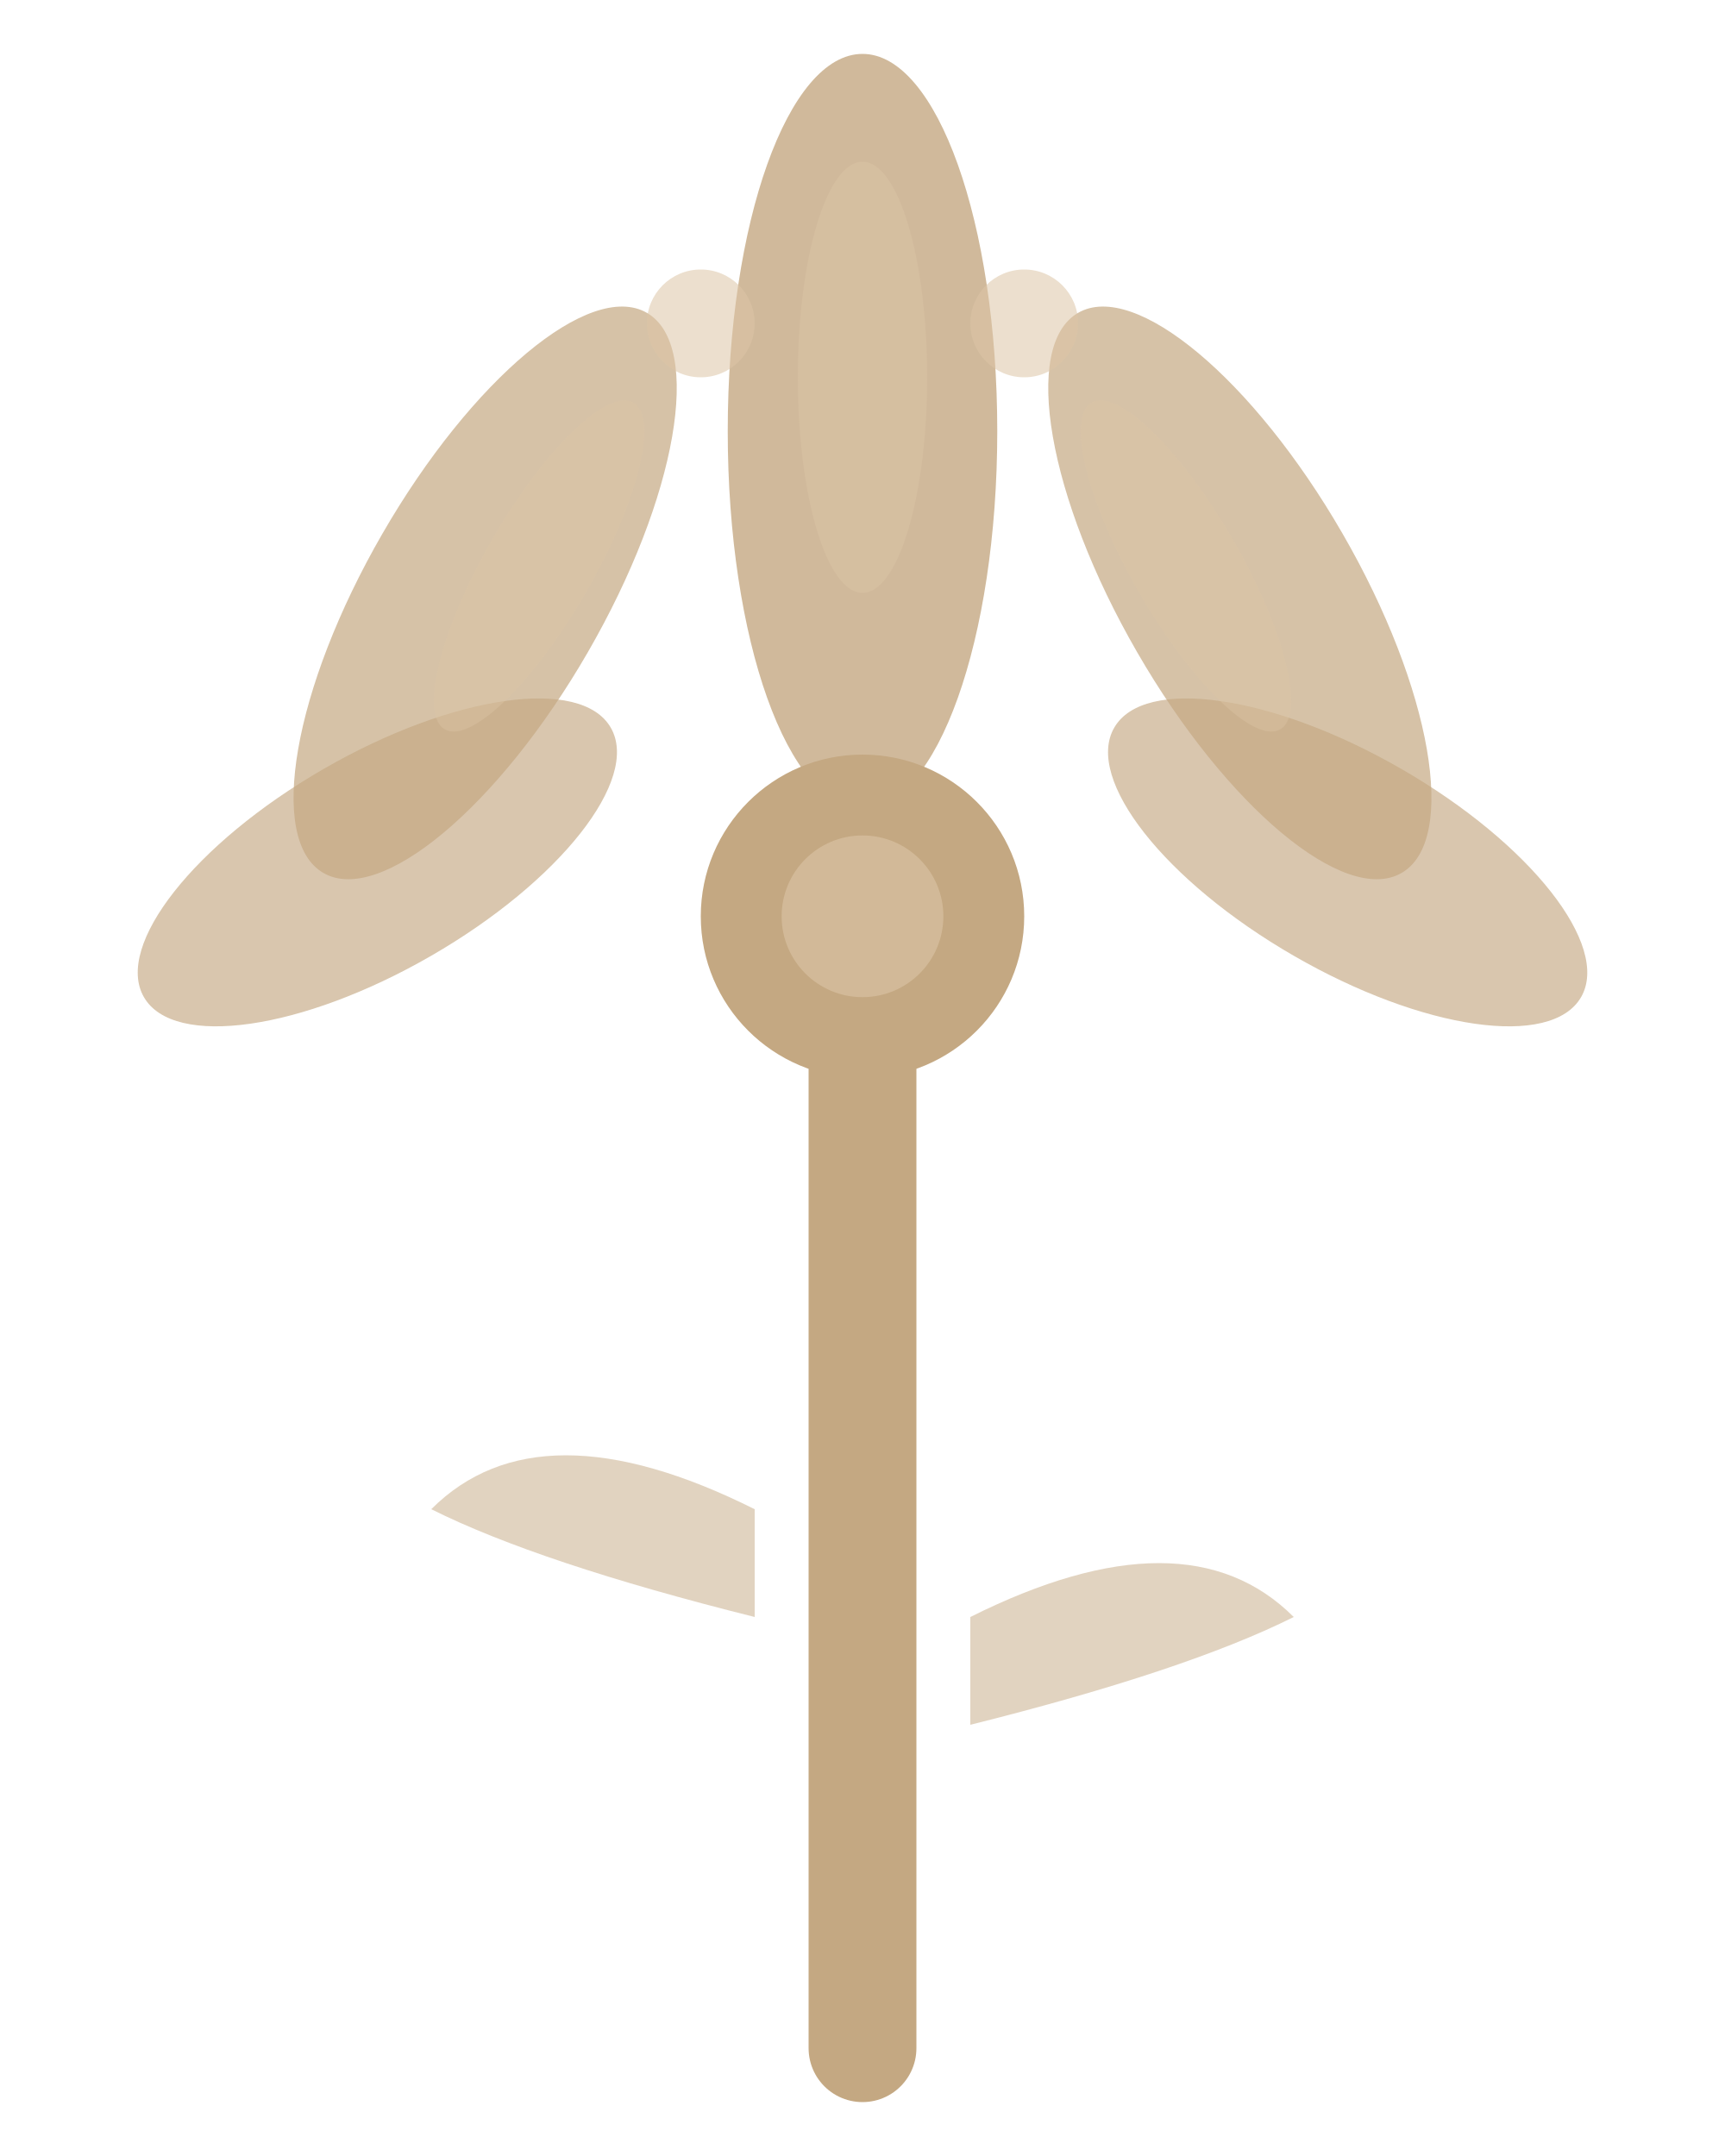
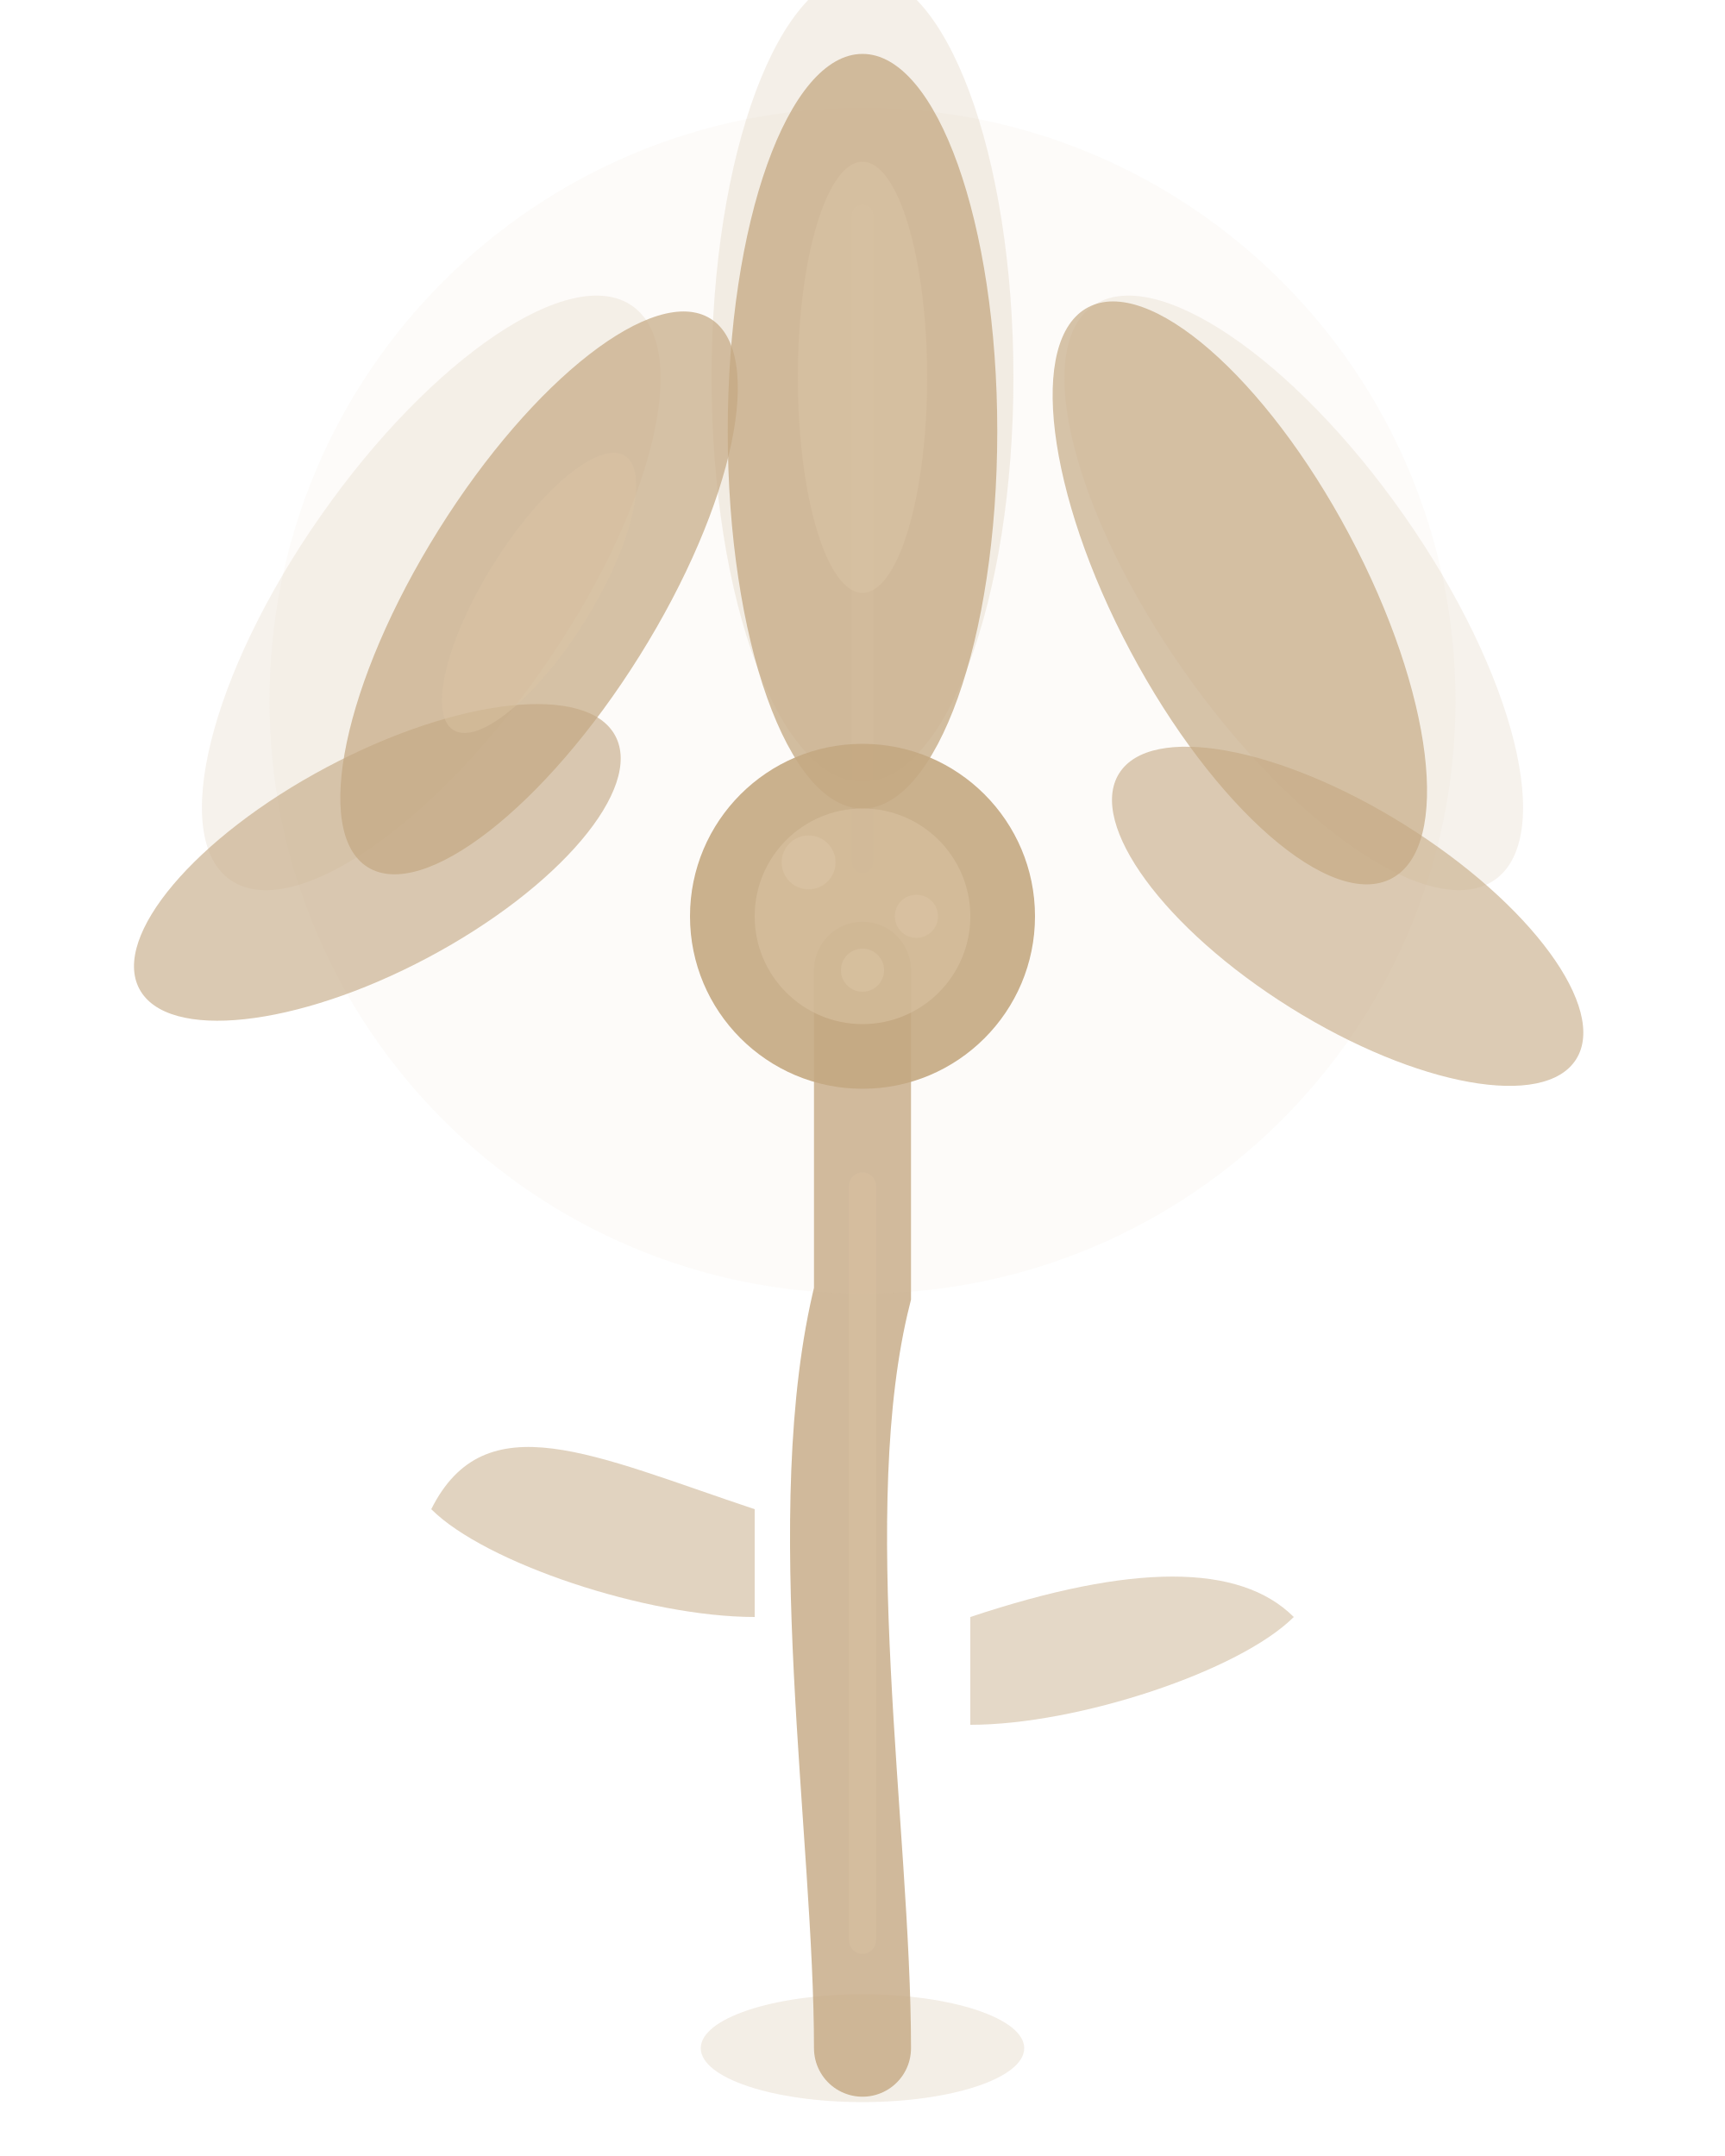
<svg xmlns="http://www.w3.org/2000/svg" width="32" height="40" viewBox="0 0 32 40" fill="none">
-   <path d="M16 38V18" stroke="#C4A882" stroke-width="2" stroke-linecap="round" />
-   <ellipse cx="16" cy="8" rx="2.5" ry="7" fill="#C4A882" opacity="0.8" />
-   <ellipse cx="9" cy="11" rx="2.2" ry="6" fill="#C4A882" opacity="0.7" transform="rotate(30 9 11)" />
-   <ellipse cx="23" cy="11" rx="2.2" ry="6" fill="#C4A882" opacity="0.7" transform="rotate(-30 23 11)" />
-   <ellipse cx="7" cy="16" rx="2" ry="5" fill="#C4A882" opacity="0.65" transform="rotate(60 7 16)" />
-   <ellipse cx="25" cy="16" rx="2" ry="5" fill="#C4A882" opacity="0.65" transform="rotate(-60 25 16)" />
+   <ellipse cx="16" cy="38" rx="3" ry="1" fill="#C4A882" opacity="0.2" />
+   <path d="M16 38C16 34 15 28 16 24C16 22 16 20 16 18" stroke="#C4A882" stroke-width="1.8" stroke-linecap="round" opacity="0.8" />
+   <path d="M16 36C16 32 16 26 16 22" stroke="#DCC5A6" stroke-width="0.5" stroke-linecap="round" opacity="0.3" />
+   <circle cx="16" cy="13" r="11" fill="#DCC5A6" opacity="0.07" />
+   <ellipse cx="16" cy="7" rx="2.8" ry="7.5" fill="#C4A882" opacity="0.18" />
+   <ellipse cx="8" cy="11" rx="2.5" ry="6.5" fill="#C4A882" opacity="0.15" transform="rotate(35 8 11)" />
+   <ellipse cx="24" cy="11" rx="2.5" ry="6.5" fill="#C4A882" opacity="0.15" transform="rotate(-35 24 11)" />
+   <ellipse cx="16" cy="8" rx="2.5" ry="7" fill="#C4A882" opacity="0.75" />
+   <ellipse cx="10" cy="11" rx="2.2" ry="6" fill="#C4A882" opacity="0.7" transform="rotate(32 10 11)" />
+   <ellipse cx="23" cy="11" rx="2.3" ry="6" fill="#C4A882" opacity="0.68" transform="rotate(-28 23 11)" />
+   <ellipse cx="7" cy="16" rx="2" ry="5" fill="#C4A882" opacity="0.62" transform="rotate(62 7 16)" />
+   <ellipse cx="25" cy="17" rx="2" ry="5" fill="#C4A882" opacity="0.6" transform="rotate(-58 25 17)" />
  <ellipse cx="16" cy="7" rx="1.2" ry="4" fill="#DCC5A6" opacity="0.45" />
-   <ellipse cx="10" cy="10.5" rx="1" ry="3.5" fill="#DCC5A6" opacity="0.4" transform="rotate(30 10 10.5)" />
-   <ellipse cx="22" cy="10.5" rx="1" ry="3.5" fill="#DCC5A6" opacity="0.4" transform="rotate(-30 22 10.5)" />
-   <circle cx="16" cy="17" r="3" fill="#C4A882" />
-   <circle cx="16" cy="17" r="1.5" fill="#DCC5A6" opacity="0.6" />
-   <path d="M14 28Q10 26 8 28Q10 29 14 30Z" fill="#C4A882" opacity="0.5" />
-   <path d="M18 30Q22 28 24 30Q22 31 18 32Z" fill="#C4A882" opacity="0.5" />
-   <circle cx="13" cy="6" r="1" fill="#DCC5A6" opacity="0.55" />
-   <circle cx="19" cy="6" r="1" fill="#DCC5A6" opacity="0.55" />
+   <ellipse cx="10" cy="11" rx="1" ry="3" fill="#DCC5A6" opacity="0.4" transform="rotate(32 10 11)" />
+   <path d="M16 4C16 8 16 14 16 16" stroke="#DCC5A6" stroke-width="0.4" stroke-linecap="round" opacity="0.22" />
+   <circle cx="16" cy="17" r="3.2" fill="#C4A882" opacity="0.9" />
+   <circle cx="16" cy="17" r="2" fill="#DCC5A6" opacity="0.5" />
+   <circle cx="15" cy="16" r="0.5" fill="#DCC5A6" opacity="0.6" />
+   <circle cx="17" cy="17" r="0.4" fill="#DCC5A6" opacity="0.55" />
+   <circle cx="16" cy="18" r="0.4" fill="#DCC5A6" opacity="0.5" />
+   <path d="M14 28C11 27 9 26 8 28C9 29 12 30 14 30Z" fill="#C4A882" opacity="0.5" />
+   <path d="M18 30C21 29 23 29 24 30C23 31 20 32 18 32Z" fill="#C4A882" opacity="0.45" />
</svg>
